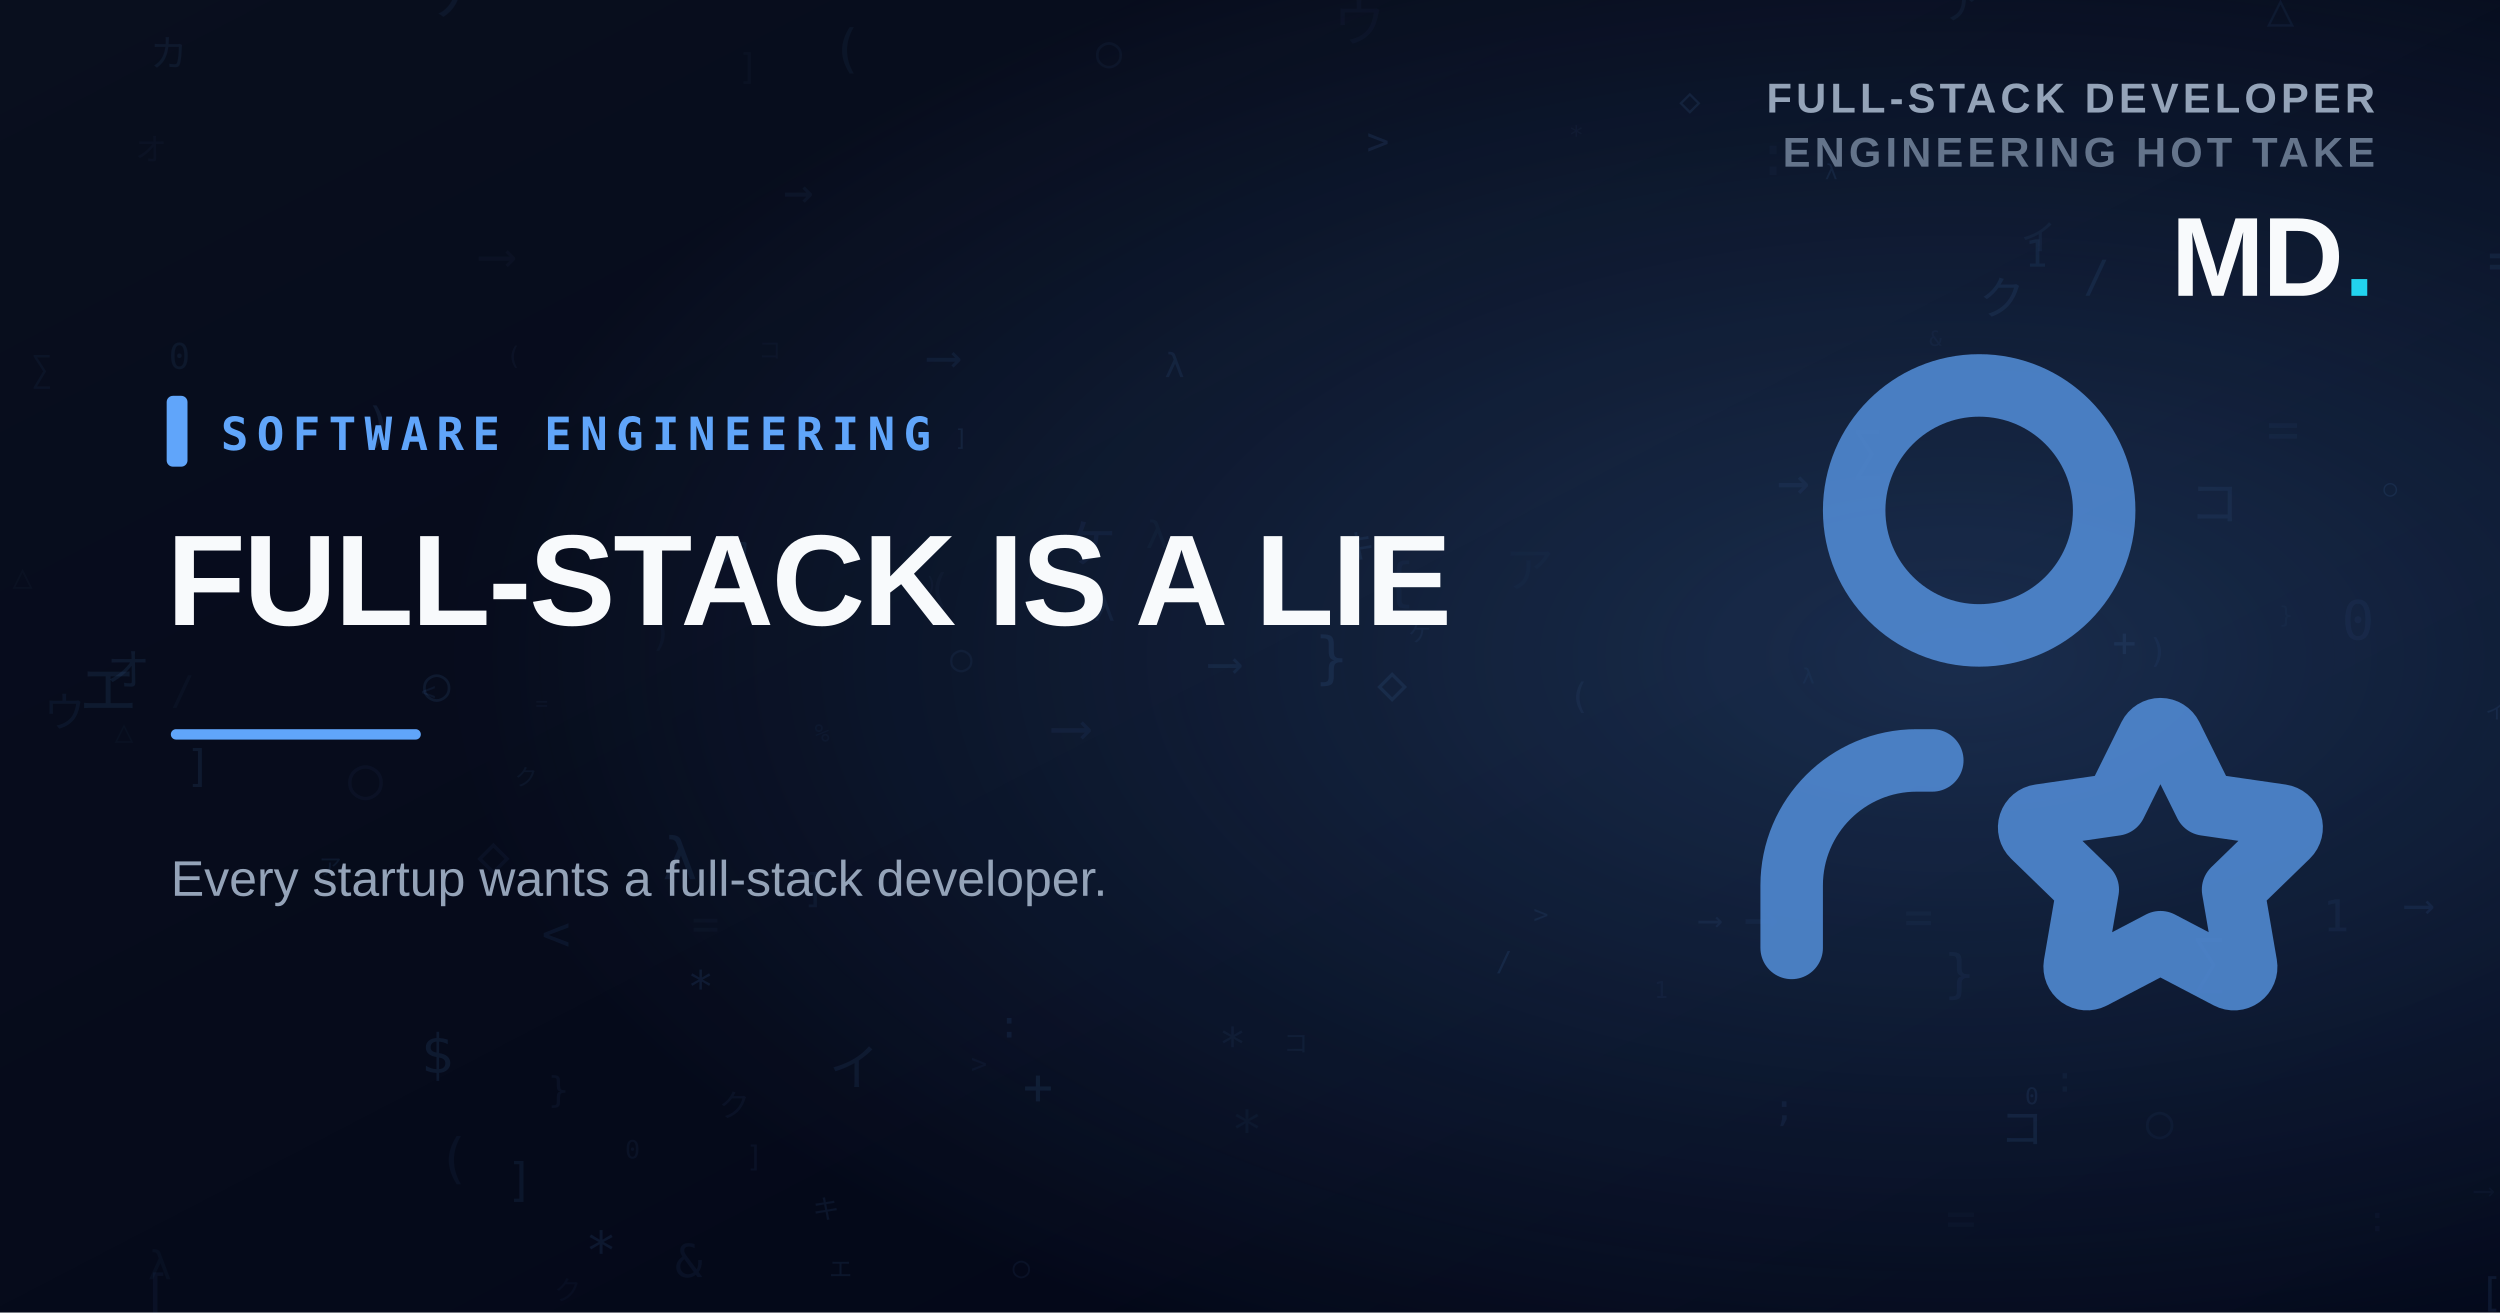
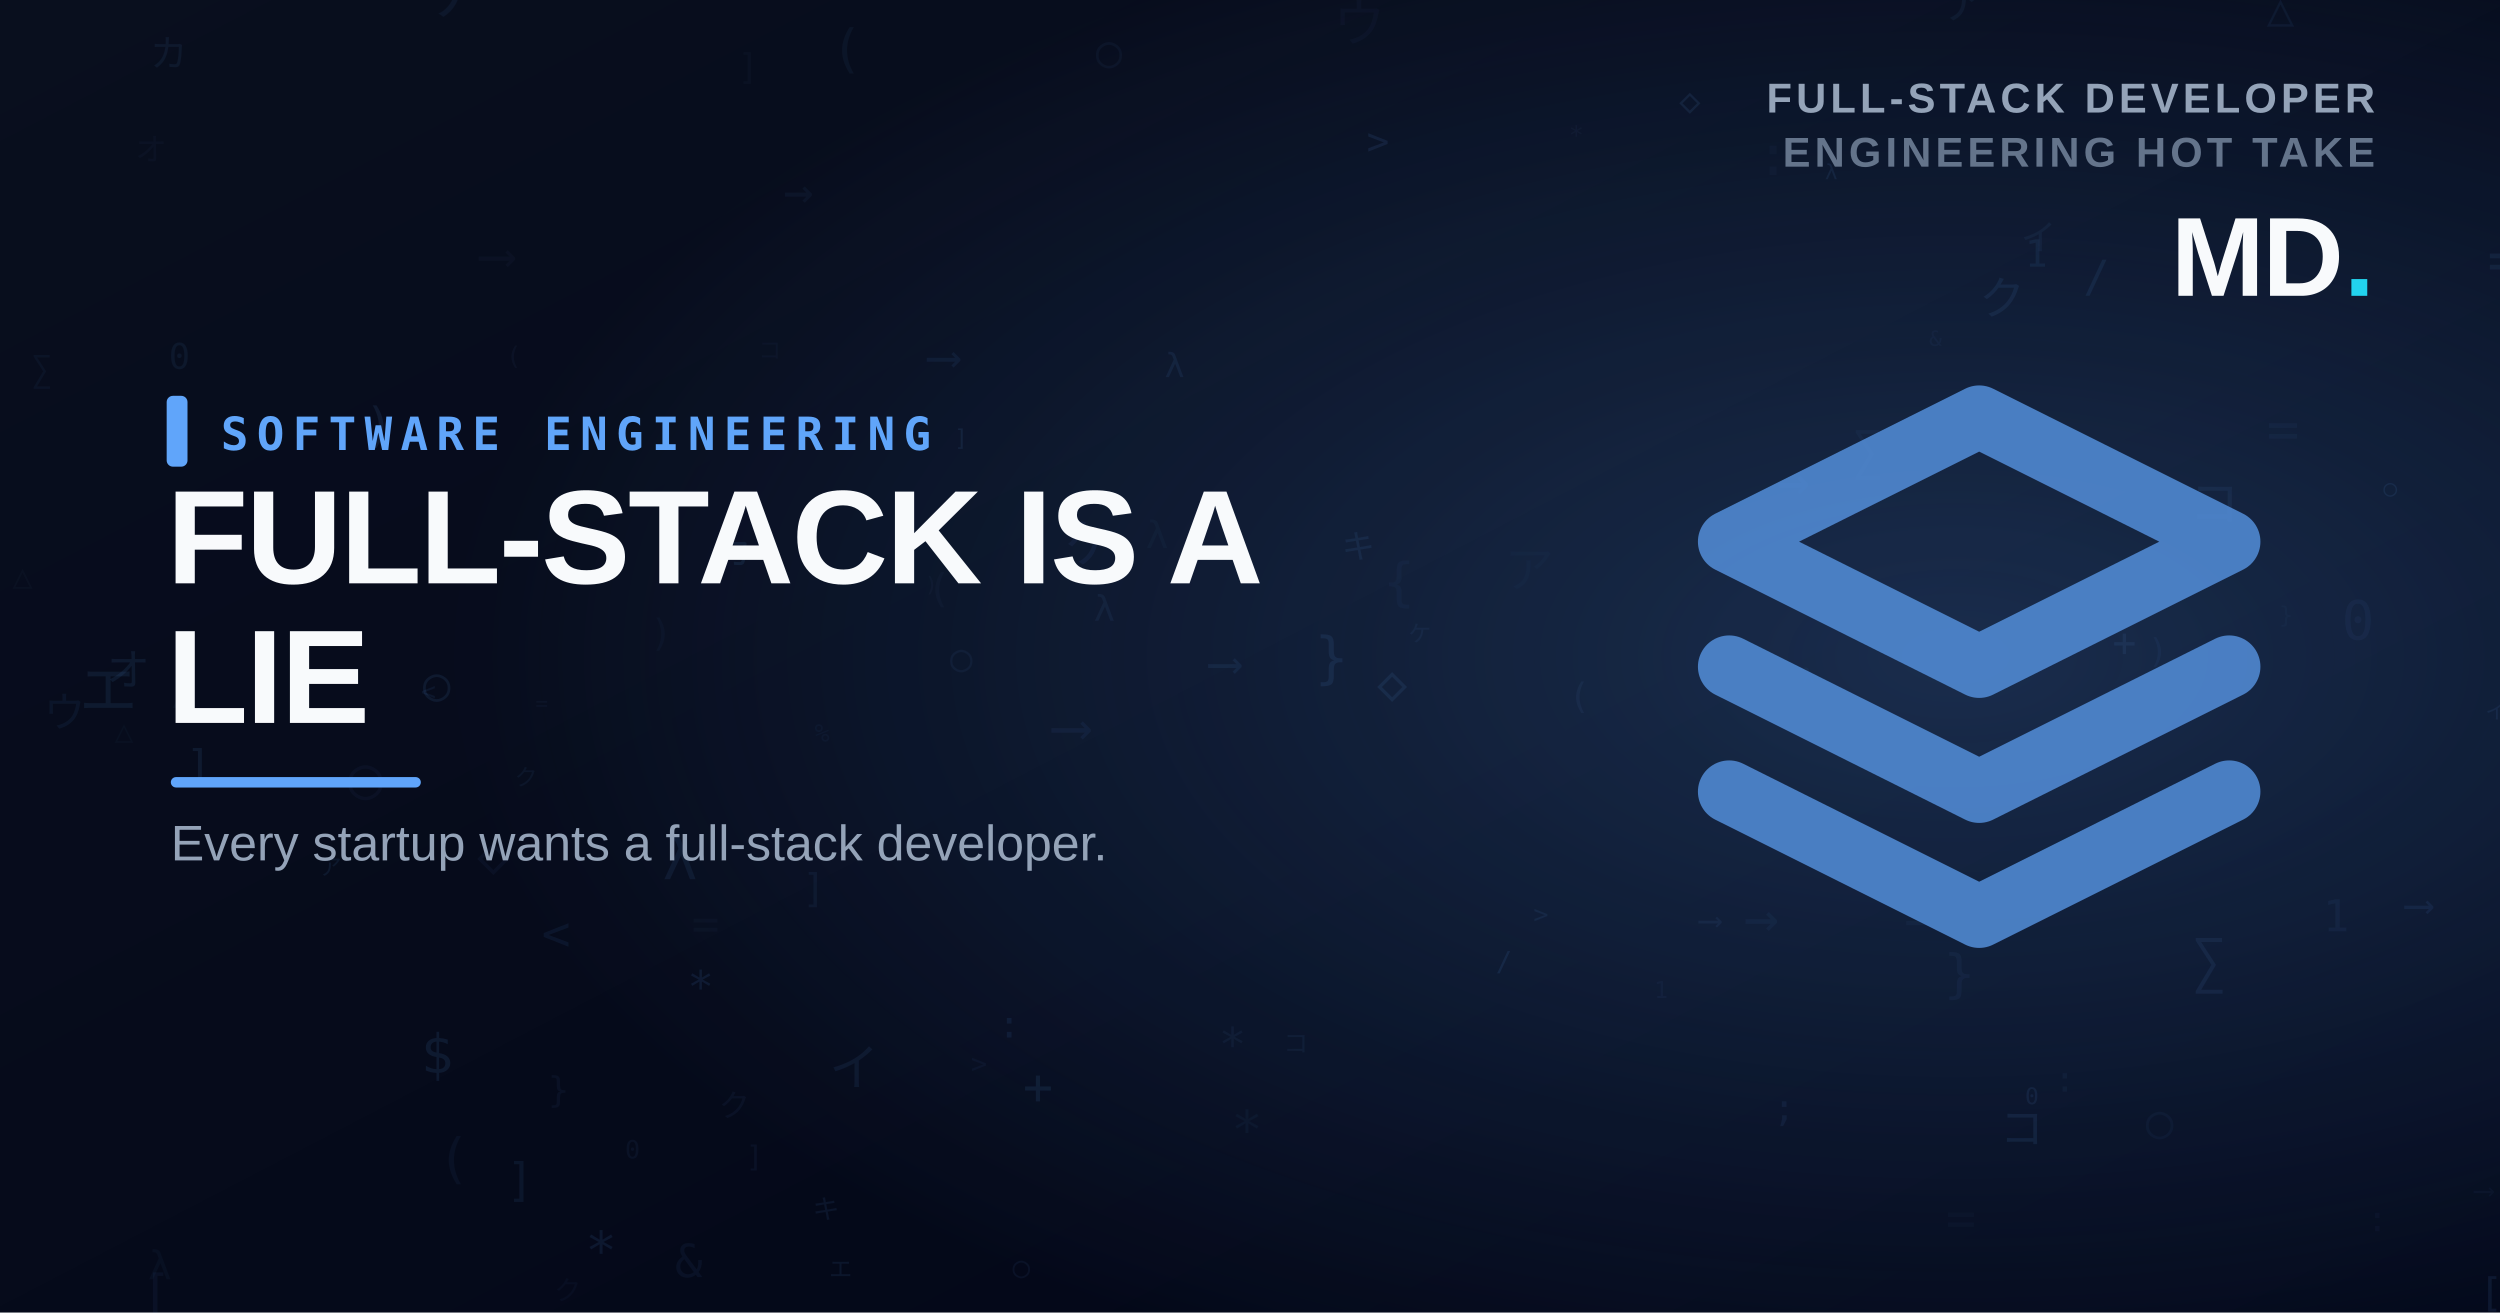
<svg xmlns="http://www.w3.org/2000/svg" viewBox="0 0 1200 630" width="1200" height="630" role="img" aria-label="FULL-STACK IS A LIE">
  <defs>
    <linearGradient id="bg" x1="0" y1="0" x2="1" y2="1">
      <stop offset="0" stop-color="#0b1120" />
      <stop offset="1" stop-color="#020617" />
    </linearGradient>
    <radialGradient id="glow" cx="0.78" cy="0.5" r="0.6">
      <stop offset="0" stop-color="#60a5fa" stop-opacity="0.28" />
      <stop offset="1" stop-color="#60a5fa" stop-opacity="0" />
    </radialGradient>
  </defs>
  <rect width="1200" height="630" fill="url(#bg)" />
  <g>
    <text x="640" y="20" font-size="25" fill="#60a5fa" opacity="0.041" font-family="ui-monospace, monospace">ウ</text>
    <text x="1094" y="299" font-size="11" fill="#60a5fa" opacity="0.037" font-family="ui-monospace, monospace">}</text>
    <text x="491" y="530" font-size="24" fill="#60a5fa" opacity="0.116" font-family="ui-monospace, monospace">+</text>
    <text x="72" y="32" font-size="18" fill="#60a5fa" opacity="0.085" font-family="ui-monospace, monospace">カ</text>
    <text x="1188" y="576" font-size="14" fill="#60a5fa" opacity="0.048" font-family="ui-monospace, monospace">⟶</text>
    <text x="1136" y="591" font-size="17" fill="#60a5fa" opacity="0.041" font-family="ui-monospace, monospace">:</text>
    <text x="970" y="120" font-size="17" fill="#60a5fa" opacity="0.071" font-family="ui-monospace, monospace">イ</text>
    <text x="71" y="614" font-size="19" fill="#60a5fa" opacity="0.045" font-family="ui-monospace, monospace">λ</text>
    <text x="934" y="593" font-size="24" fill="#60a5fa" opacity="0.034" font-family="ui-monospace, monospace">=</text>
    <text x="506" y="358" font-size="27" fill="#60a5fa" opacity="0.078" font-family="ui-monospace, monospace">⟶</text>
    <text x="932" y="9" font-size="22" fill="#60a5fa" opacity="0.074" font-family="ui-monospace, monospace">ア</text>
    <text x="202" y="336" font-size="12" fill="#60a5fa" opacity="0.092" font-family="ui-monospace, monospace">&lt;</text>
    <text x="247" y="377" font-size="11" fill="#60a5fa" opacity="0.072" font-family="ui-monospace, monospace">ク</text>
    <text x="260" y="456" font-size="23" fill="#60a5fa" opacity="0.086" font-family="ui-monospace, monospace">&lt;</text>
    <text x="616" y="505" font-size="12" fill="#60a5fa" opacity="0.072" font-family="ui-monospace, monospace">コ</text>
    <text x="203" y="336" font-size="22" fill="#60a5fa" opacity="0.111" font-family="ui-monospace, monospace">○</text>
    <text x="385" y="433" font-size="19" fill="#60a5fa" opacity="0.072" font-family="ui-monospace, monospace">]</text>
    <text x="718" y="466" font-size="13" fill="#60a5fa" opacity="0.119" font-family="ui-monospace, monospace">/</text>
    <text x="345" y="536" font-size="15" fill="#60a5fa" opacity="0.065" font-family="ui-monospace, monospace">ク</text>
    <text x="1031" y="318" font-size="16" fill="#60a5fa" opacity="0.061" font-family="ui-monospace, monospace">)</text>
    <text x="55" y="356" font-size="15" fill="#60a5fa" opacity="0.033" font-family="ui-monospace, monospace">△</text>
    <text x="876" y="86" font-size="10" fill="#60a5fa" opacity="0.113" font-family="ui-monospace, monospace">λ</text>
    <text x="281" y="609" font-size="25" fill="#60a5fa" opacity="0.114" font-family="ui-monospace, monospace">*</text>
    <text x="364" y="172" font-size="11" fill="#60a5fa" opacity="0.040" font-family="ui-monospace, monospace">コ</text>
    <text x="21" y="349" font-size="20" fill="#60a5fa" opacity="0.076" font-family="ui-monospace, monospace">ウ</text>
    <text x="865" y="328" font-size="10" fill="#60a5fa" opacity="0.056" font-family="ui-monospace, monospace">λ</text>
    <text x="1030" y="546" font-size="22" fill="#60a5fa" opacity="0.053" font-family="ui-monospace, monospace">○</text>
    <text x="511" y="270" font-size="25" fill="#60a5fa" opacity="0.078" font-family="ui-monospace, monospace">ケ</text>
    <text x="312" y="310" font-size="18" fill="#60a5fa" opacity="0.036" font-family="ui-monospace, monospace">)</text>
    <text x="445" y="289" font-size="19" fill="#60a5fa" opacity="0.034" font-family="ui-monospace, monospace">(</text>
    <text x="175" y="212" font-size="23" fill="#60a5fa" opacity="0.110" font-family="ui-monospace, monospace">)</text>
    <text x="358" y="560" font-size="14" fill="#60a5fa" opacity="0.065" font-family="ui-monospace, monospace">]</text>
    <text x="257" y="341" font-size="10" fill="#60a5fa" opacity="0.048" font-family="ui-monospace, monospace">=</text>
    <text x="950" y="151" font-size="22" fill="#60a5fa" opacity="0.109" font-family="ui-monospace, monospace">ク</text>
    <text x="1014" y="315" font-size="19" fill="#60a5fa" opacity="0.098" font-family="ui-monospace, monospace">+</text>
    <text x="1199" y="76" font-size="27" fill="#60a5fa" opacity="0.058" font-family="ui-monospace, monospace">+</text>
    <text x="466" y="515" font-size="13" fill="#60a5fa" opacity="0.059" font-family="ui-monospace, monospace">&gt;</text>
    <text x="15" y="183" font-size="17" fill="#60a5fa" opacity="0.055" font-family="ui-monospace, monospace">∑</text>
    <text x="300" y="556" font-size="12" fill="#60a5fa" opacity="0.069" font-family="ui-monospace, monospace">0</text>
    <text x="837" y="450" font-size="28" fill="#60a5fa" opacity="0.057" font-family="ui-monospace, monospace">→</text>
    <text x="631" y="325" font-size="27" fill="#60a5fa" opacity="0.116" font-family="ui-monospace, monospace">}</text>
    <text x="1088" y="12" font-size="22" fill="#60a5fa" opacity="0.080" font-family="ui-monospace, monospace">△</text>
    <text x="391" y="356" font-size="12" fill="#60a5fa" opacity="0.046" font-family="ui-monospace, monospace">%</text>
    <text x="68" y="629" font-size="24" fill="#60a5fa" opacity="0.064" font-family="ui-monospace, monospace">[</text>
    <text x="933" y="476" font-size="25" fill="#60a5fa" opacity="0.064" font-family="ui-monospace, monospace">}</text>
    <text x="656" y="74" font-size="18" fill="#60a5fa" opacity="0.120" font-family="ui-monospace, monospace">&gt;</text>
    <text x="343" y="271" font-size="18" fill="#60a5fa" opacity="0.116" font-family="ui-monospace, monospace">カ</text>
    <text x="398" y="521" font-size="24" fill="#60a5fa" opacity="0.096" font-family="ui-monospace, monospace">イ</text>
    <text x="153" y="420" font-size="11" fill="#60a5fa" opacity="0.105" font-family="ui-monospace, monospace">ア</text>
    <text x="806" y="54" font-size="17" fill="#60a5fa" opacity="0.114" font-family="ui-monospace, monospace">◇</text>
    <text x="398" y="613" font-size="11" fill="#60a5fa" opacity="0.104" font-family="ui-monospace, monospace">エ</text>
    <text x="1115" y="447" font-size="21" fill="#60a5fa" opacity="0.075" font-family="ui-monospace, monospace">1</text>
    <text x="51" y="329" font-size="21" fill="#60a5fa" opacity="0.107" font-family="ui-monospace, monospace">オ</text>
    <text x="914" y="448" font-size="23" fill="#60a5fa" opacity="0.043" font-family="ui-monospace, monospace">=</text>
    <text x="376" y="100" font-size="24" fill="#60a5fa" opacity="0.060" font-family="ui-monospace, monospace">→</text>
    <text x="456" y="322" font-size="18" fill="#60a5fa" opacity="0.070" font-family="ui-monospace, monospace">○</text>
    <text x="585" y="509" font-size="22" fill="#60a5fa" opacity="0.071" font-family="ui-monospace, monospace">*</text>
    <text x="753" y="69" font-size="12" fill="#60a5fa" opacity="0.047" font-family="ui-monospace, monospace">*</text>
    <text x="1144" y="238" font-size="11" fill="#60a5fa" opacity="0.116" font-family="ui-monospace, monospace">○</text>
    <text x="6" y="282" font-size="16" fill="#60a5fa" opacity="0.033" font-family="ui-monospace, monospace">△</text>
    <text x="851" y="538" font-size="18" fill="#60a5fa" opacity="0.087" font-family="ui-monospace, monospace">;</text>
    <text x="816" y="447" font-size="16" fill="#60a5fa" opacity="0.084" font-family="ui-monospace, monospace">⟶</text>
    <text x="853" y="240" font-size="26" fill="#60a5fa" opacity="0.078" font-family="ui-monospace, monospace">→</text>
    <text x="722" y="282" font-size="24" fill="#60a5fa" opacity="0.031" font-family="ui-monospace, monospace">ア</text>
    <text x="390" y="585" font-size="13" fill="#60a5fa" opacity="0.092" font-family="ui-monospace, monospace">キ</text>
    <text x="559" y="181" font-size="16" fill="#60a5fa" opacity="0.104" font-family="ui-monospace, monospace">λ</text>
    <text x="526" y="32" font-size="21" fill="#60a5fa" opacity="0.060" font-family="ui-monospace, monospace">○</text>
    <text x="399" y="32" font-size="25" fill="#60a5fa" opacity="0.066" font-family="ui-monospace, monospace">(</text>
    <text x="1190" y="627" font-size="19" fill="#60a5fa" opacity="0.114" font-family="ui-monospace, monospace">[</text>
    <text x="1194" y="134" font-size="27" fill="#60a5fa" opacity="0.102" font-family="ui-monospace, monospace">=</text>
    <text x="486" y="613" font-size="14" fill="#60a5fa" opacity="0.075" font-family="ui-monospace, monospace">○</text>
    <text x="38" y="341" font-size="28" fill="#60a5fa" opacity="0.109" font-family="ui-monospace, monospace">エ</text>
    <text x="1000" y="140" font-size="21" fill="#60a5fa" opacity="0.109" font-family="ui-monospace, monospace">/</text>
    <text x="889" y="225" font-size="25" fill="#60a5fa" opacity="0.053" font-family="ui-monospace, monospace">∑</text>
    <text x="202" y="515" font-size="26" fill="#60a5fa" opacity="0.120" font-family="ui-monospace, monospace">$</text>
    <text x="263" y="529" font-size="17" fill="#60a5fa" opacity="0.059" font-family="ui-monospace, monospace">}</text>
    <text x="65" y="77" font-size="15" fill="#60a5fa" opacity="0.036" font-family="ui-monospace, monospace">オ</text>
    <text x="926" y="166" font-size="10" fill="#60a5fa" opacity="0.050" font-family="ui-monospace, monospace">&amp;</text>
    <text x="972" y="530" font-size="11" fill="#60a5fa" opacity="0.112" font-family="ui-monospace, monospace">0</text>
    <text x="986" y="524" font-size="17" fill="#60a5fa" opacity="0.057" font-family="ui-monospace, monospace">:</text>
    <text x="1051" y="250" font-size="24" fill="#60a5fa" opacity="0.083" font-family="ui-monospace, monospace">コ</text>
    <text x="81" y="177" font-size="17" fill="#60a5fa" opacity="0.084" font-family="ui-monospace, monospace">0</text>
    <text x="664" y="288" font-size="25" fill="#60a5fa" opacity="0.042" font-family="ui-monospace, monospace">{</text>
    <text x="644" y="268" font-size="16" fill="#60a5fa" opacity="0.099" font-family="ui-monospace, monospace">キ</text>
    <text x="82" y="338" font-size="19" fill="#60a5fa" opacity="0.041" font-family="ui-monospace, monospace">/</text>
    <text x="525" y="298" font-size="17" fill="#60a5fa" opacity="0.079" font-family="ui-monospace, monospace">λ</text>
    <text x="1193" y="345" font-size="10" fill="#60a5fa" opacity="0.098" font-family="ui-monospace, monospace">イ</text>
    <text x="550" y="263" font-size="18" fill="#60a5fa" opacity="0.038" font-family="ui-monospace, monospace">λ</text>
    <text x="591" y="551" font-size="25" fill="#60a5fa" opacity="0.050" font-family="ui-monospace, monospace">*</text>
    <text x="231" y="131" font-size="25" fill="#60a5fa" opacity="0.042" font-family="ui-monospace, monospace">⟶</text>
    <text x="736" y="443" font-size="12" fill="#60a5fa" opacity="0.097" font-family="ui-monospace, monospace">&gt;</text>
    <text x="753" y="340" font-size="17" fill="#60a5fa" opacity="0.073" font-family="ui-monospace, monospace">(</text>
    <text x="458" y="214" font-size="11" fill="#60a5fa" opacity="0.113" font-family="ui-monospace, monospace">]</text>
    <text x="210" y="565" font-size="26" fill="#60a5fa" opacity="0.057" font-family="ui-monospace, monospace">(</text>
    <text x="243" y="574" font-size="22" fill="#60a5fa" opacity="0.094" font-family="ui-monospace, monospace">]</text>
    <text x="479" y="498" font-size="18" fill="#60a5fa" opacity="0.108" font-family="ui-monospace, monospace">:</text>
    <text x="676" y="308" font-size="11" fill="#60a5fa" opacity="0.071" font-family="ui-monospace, monospace">ケ</text>
    <text x="960" y="549" font-size="21" fill="#60a5fa" opacity="0.117" font-family="ui-monospace, monospace">コ</text>
    <text x="794" y="479" font-size="11" fill="#60a5fa" opacity="0.052" font-family="ui-monospace, monospace">1</text>
    <text x="229" y="419" font-size="26" fill="#60a5fa" opacity="0.058" font-family="ui-monospace, monospace">◇</text>
    <text x="203" y="7" font-size="28" fill="#60a5fa" opacity="0.071" font-family="ui-monospace, monospace">ケ</text>
    <text x="89" y="375" font-size="21" fill="#60a5fa" opacity="0.110" font-family="ui-monospace, monospace">]</text>
    <text x="972" y="128" font-size="18" fill="#60a5fa" opacity="0.099" font-family="ui-monospace, monospace">1</text>
    <text x="444" y="284" font-size="10" fill="#60a5fa" opacity="0.040" font-family="ui-monospace, monospace">)</text>
    <text x="332" y="451" font-size="22" fill="#60a5fa" opacity="0.038" font-family="ui-monospace, monospace">=</text>
    <text x="581" y="326" font-size="23" fill="#60a5fa" opacity="0.095" font-family="ui-monospace, monospace">⟶</text>
    <text x="661" y="336" font-size="24" fill="#60a5fa" opacity="0.113" font-family="ui-monospace, monospace">◇</text>
    <text x="1088" y="215" font-size="26" fill="#60a5fa" opacity="0.052" font-family="ui-monospace, monospace">=</text>
    <text x="1124" y="307" font-size="26" fill="#60a5fa" opacity="0.063" font-family="ui-monospace, monospace">0</text>
    <text x="446" y="179" font-size="23" fill="#60a5fa" opacity="0.089" font-family="ui-monospace, monospace">⟶</text>
    <text x="266" y="624" font-size="13" fill="#60a5fa" opacity="0.042" font-family="ui-monospace, monospace">ク</text>
    <text x="330" y="481" font-size="21" fill="#60a5fa" opacity="0.120" font-family="ui-monospace, monospace">*</text>
    <text x="243" y="175" font-size="12" fill="#60a5fa" opacity="0.052" font-family="ui-monospace, monospace">(</text>
    <text x="318" y="422" font-size="28" fill="#60a5fa" opacity="0.102" font-family="ui-monospace, monospace">λ</text>
    <text x="1155" y="441" font-size="20" fill="#60a5fa" opacity="0.101" font-family="ui-monospace, monospace">⟶</text>
    <text x="324" y="613" font-size="22" fill="#60a5fa" opacity="0.070" font-family="ui-monospace, monospace">&amp;</text>
    <text x="1052" y="471" font-size="28" fill="#60a5fa" opacity="0.102" font-family="ui-monospace, monospace">∑</text>
    <text x="843" y="84" font-size="27" fill="#60a5fa" opacity="0.039" font-family="ui-monospace, monospace">:</text>
    <text x="354" y="38" font-size="17" fill="#60a5fa" opacity="0.037" font-family="ui-monospace, monospace">]</text>
    <text x="167" y="383" font-size="28" fill="#60a5fa" opacity="0.048" font-family="ui-monospace, monospace">○</text>
  </g>
  <rect width="1200" height="630" fill="url(#glow)" />
  <g>
    <g transform="translate(770.0 140.0) scale(15.000)" opacity="0.9">
-       <path fill="none" stroke="#60a5fa" stroke-linecap="round" stroke-linejoin="round" stroke-width="2" d="M8 7a4 4 0 1 0 8 0a4 4 0 0 0-8 0M6 21v-2a4 4 0 0 1 4-4h.5m7.3 5.817l-2.172 1.138a.392.392 0 0 1-.568-.41l.415-2.411l-1.757-1.707a.389.389 0 0 1 .217-.665l2.428-.352l1.086-2.193a.392.392 0 0 1 .702 0l1.086 2.193l2.428.352a.39.39 0 0 1 .217.665l-1.757 1.707l.414 2.41a.39.39 0 0 1-.567.411z" />
+       <path fill="none" stroke="#60a5fa" stroke-linecap="round" stroke-linejoin="round" stroke-width="2" d="M12 4L4 8l8 4l8-4zm-8 8l8 4l8-4M4 16l8 4l8-4" />
    </g>
  </g>
  <rect width="1200" height="630" fill="#020617" opacity="0.18" />
  <g font-family="Arial, Helvetica, sans-serif">
    <text x="1140" y="54" text-anchor="end" font-size="20" font-weight="700" letter-spacing="2" fill="#94a3b8">FULL-STACK DEVELOPER</text>
    <text x="1140" y="80" text-anchor="end" font-size="20" font-weight="700" letter-spacing="2" fill="#64748b">ENGINEERING HOT TAKE</text>
    <text x="1140" y="142" text-anchor="end" font-size="54" font-weight="900" letter-spacing="-1" fill="#f8fafc">MD<tspan fill="#22d3ee">.</tspan>
    </text>
  </g>
  <g font-family="ui-monospace, SFMono-Regular, Menlo, monospace">
    <rect x="80" y="190" width="10" height="34" rx="3" fill="#60a5fa" />
    <text x="106" y="216" font-size="22" font-weight="700" letter-spacing="4" fill="#60a5fa">SOFTWARE ENGINEERING</text>
  </g>
-   <text x="80" y="300" font-family="Arial, Helvetica, sans-serif" font-size="62" font-weight="900" letter-spacing="-1" fill="#f8fafc">FULL-STACK IS A LIE</text>
-   <rect x="82" y="350" width="120" height="5" rx="2.5" fill="#60a5fa" />
-   <text x="82" y="430" font-size="24" fill="#94a3b8" font-family="Arial, Helvetica, sans-serif">Every startup wants a full-stack developer.</text>
+   <text x="80" y="280" font-family="Arial, Helvetica, sans-serif" font-size="64" font-weight="900" letter-spacing="-1" fill="#f8fafc">FULL-STACK IS A</text>
+   <text x="80" y="347" font-family="Arial, Helvetica, sans-serif" font-size="64" font-weight="900" letter-spacing="-1" fill="#f8fafc">LIE</text>
+   <rect x="82" y="373" width="120" height="5" rx="2.5" fill="#60a5fa" />
+   <text x="82" y="413" font-size="24" fill="#94a3b8" font-family="Arial, Helvetica, sans-serif">Every startup wants a full-stack developer.</text>
</svg>
